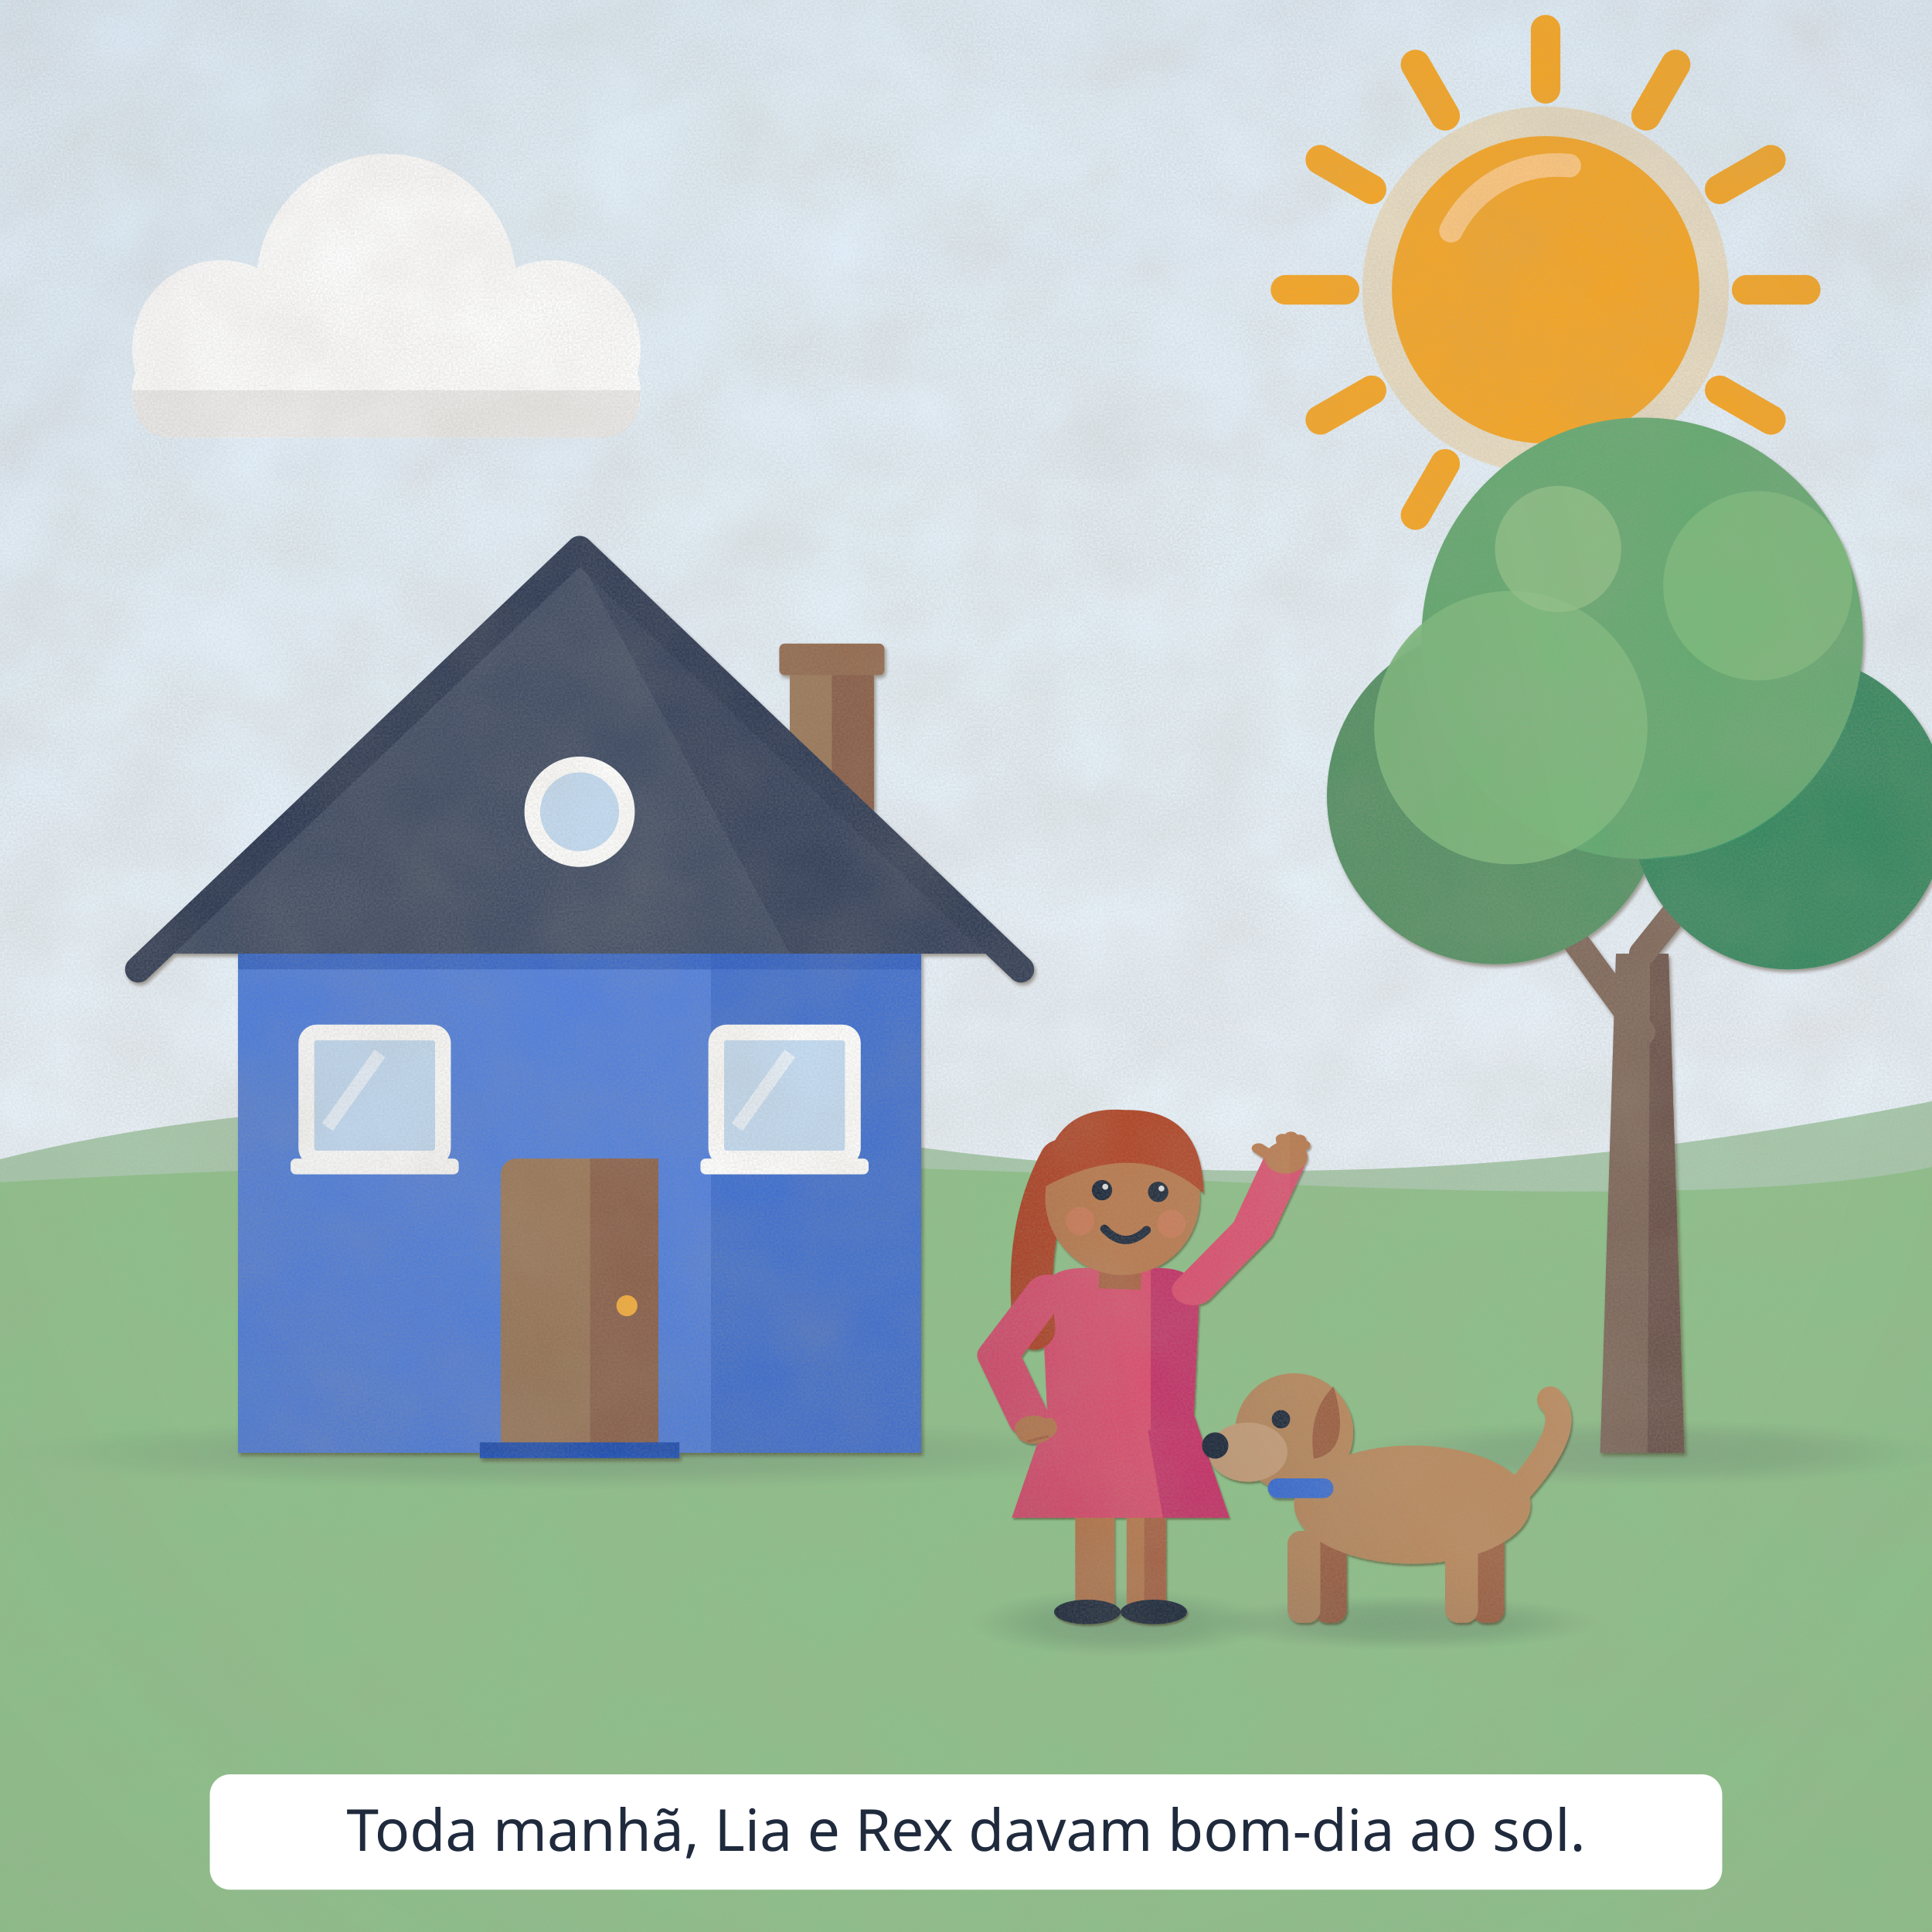
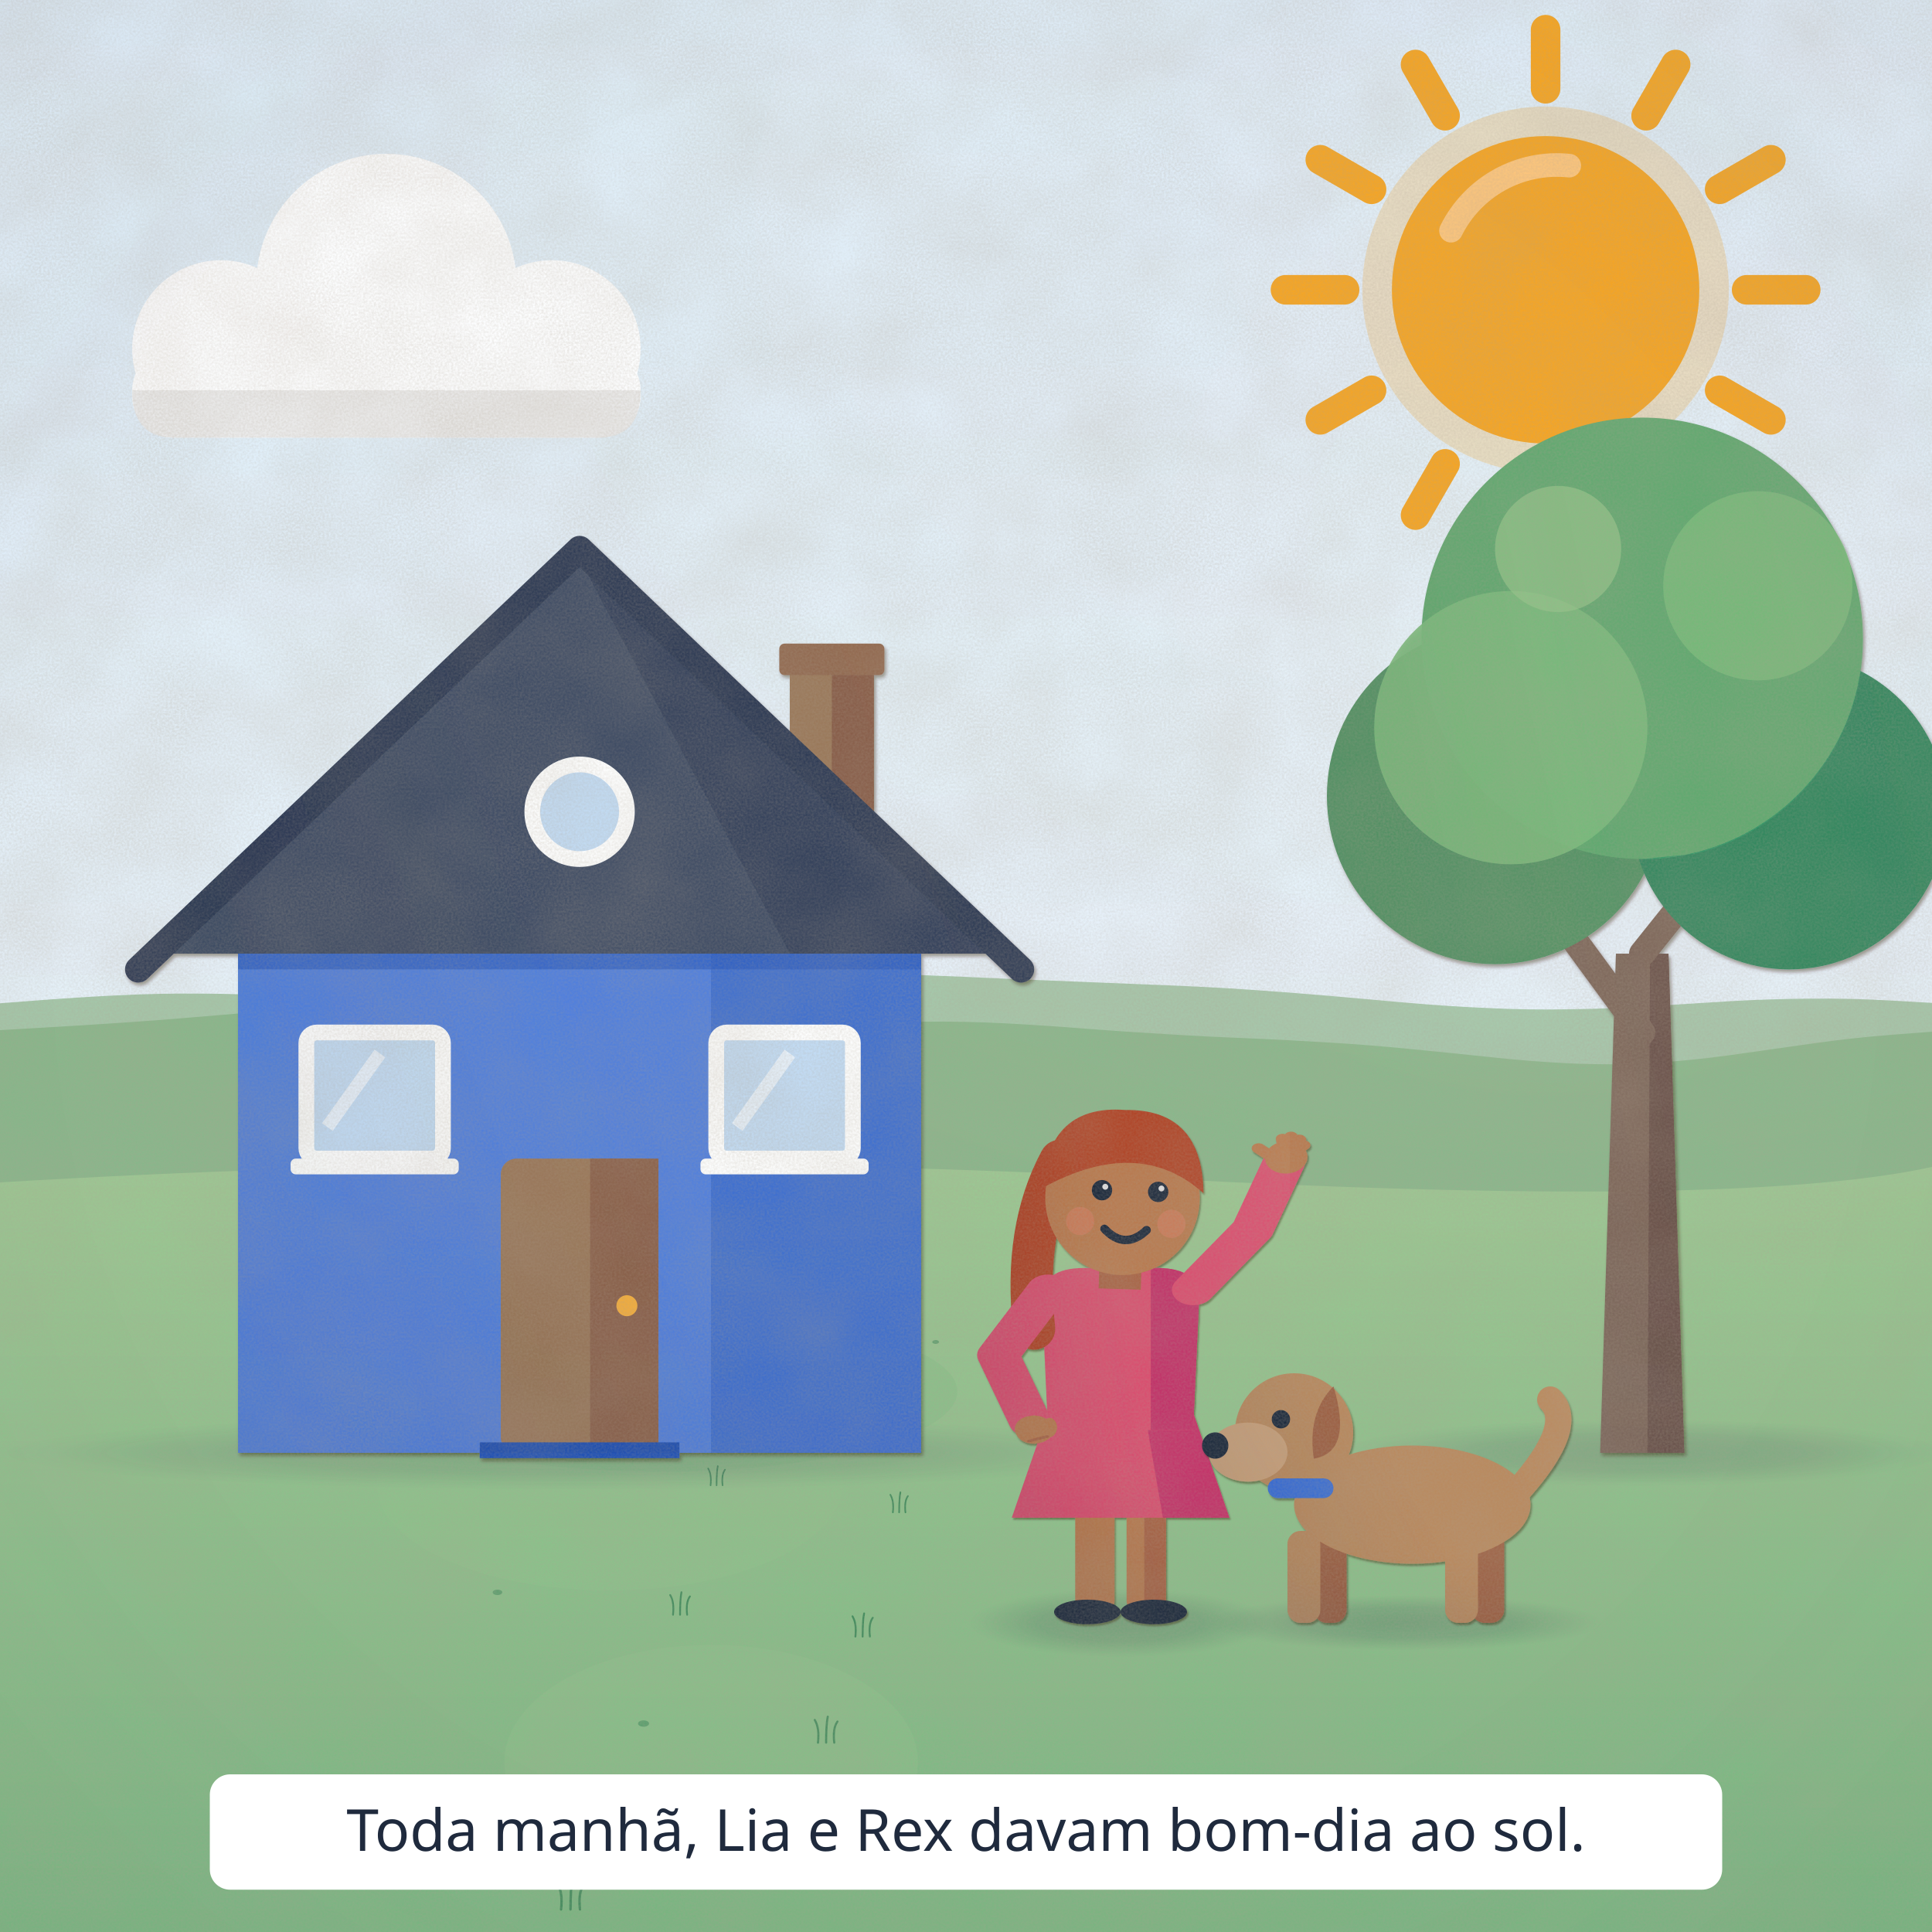
<svg xmlns="http://www.w3.org/2000/svg" width="1000" height="1000" viewBox="0 0 1000 1000">
  <defs>
    <linearGradient id="sky" x1="0" y1="0" x2="0" y2="1">
      <stop offset="0" stop-color="#DCEBF7" />
+       <stop offset="0.55" stop-color="#e6f1f9" />
+       <stop offset="0.85" stop-color="#EFF6FC" />
      <stop offset="1" stop-color="#EEF5FB" />
+     </linearGradient>
+     <linearGradient id="ground" x1="0" y1="0" x2="0" y2="1">
+       <stop offset="0" stop-color="#9CC793" />
+       <stop offset="1" stop-color="#7AB582" />
    </linearGradient>
    <radialGradient id="cshadow">
      <stop offset="0" stop-color="rgb(31,42,61)" stop-opacity="0.195" />
      <stop offset="0.55" stop-color="rgb(31,42,61)" stop-opacity="0.143" />
      <stop offset="1" stop-color="rgb(31,42,61)" stop-opacity="0" />
    </radialGradient>
    <filter id="hazeFar" color-interpolation-filters="sRGB">
      <feColorMatrix type="matrix" values="0.68 0 0 0 0.299 0 0.68 0 0 0.307 0 0 0.68 0 0.315 0 0 0 1 0" />
    </filter>
    <filter id="hazeMid" color-interpolation-filters="sRGB">
      <feColorMatrix type="matrix" values="0.87 0 0 0 0.121 0 0.87 0 0 0.125 0 0 0.87 0 0.128 0 0 0 1 0" />
    </filter>
    <linearGradient id="lgLight" x1="1" y1="0" x2="0" y2="0.35">
      <stop offset="0" stop-color="#FFF4DE" stop-opacity="0.047" />
      <stop offset="0.42" stop-color="#FFF4DE" stop-opacity="0" />
    </linearGradient>
    <linearGradient id="lgShade" x1="1" y1="0" x2="0" y2="0.35">
      <stop offset="0.6" stop-color="rgb(31,42,61)" stop-opacity="0" />
      <stop offset="1" stop-color="rgb(31,42,61)" stop-opacity="0.090" />
    </linearGradient>
    <linearGradient id="lgAO" x1="0" y1="0" x2="0" y2="1">
      <stop offset="0.72" stop-color="rgb(31,42,61)" stop-opacity="0" />
      <stop offset="1" stop-color="rgb(31,42,61)" stop-opacity="0.058" />
    </linearGradient>
    <filter id="toWhite" color-interpolation-filters="sRGB">
      <feColorMatrix values="0 0 0 0 1 0 0 0 0 1 0 0 0 0 1 0 0 0 1 0" />
    </filter>
    <filter id="castF" x="-30%" y="-30%" width="160%" height="160%" color-interpolation-filters="sRGB">
      <feColorMatrix values="0 0 0 0 0.122 0 0 0 0 0.165 0 0 0 0 0.239 0 0 0 1 0" />
      <feGaussianBlur stdDeviation="3.0" />
    </filter>
    <clipPath id="groundClip">
      <rect y="600.0" width="1000" height="1000" />
    </clipPath>
    <radialGradient id="glow" cx="0.8" cy="0.15" r="0.75">
      <stop offset="0" stop-color="#FFF4DE" stop-opacity="0.099" />
      <stop offset="1" stop-color="#FFF4DE" stop-opacity="0" />
    </radialGradient>
    <linearGradient id="falloff" x1="1" y1="0" x2="0" y2="0">
      <stop offset="0.35" stop-color="rgb(31,42,61)" stop-opacity="0" />
      <stop offset="1" stop-color="rgb(31,42,61)" stop-opacity="0.023" />
    </linearGradient>
+     <radialGradient id="sunGlow" cx="0.800" cy="0.288" r="0.32">
+       <stop offset="0" stop-color="#FFF4DE" stop-opacity="0.068" />
+       <stop offset="0.45" stop-color="#FFF4DE" stop-opacity="0.025" />
+       <stop offset="1" stop-color="#FFF4DE" stop-opacity="0" />
+     </radialGradient>
    <radialGradient id="vignette" cx="0.5" cy="0.5" r="0.75">
      <stop offset="0.6" stop-color="rgb(31,42,61)" stop-opacity="0" />
      <stop offset="1" stop-color="rgb(31,42,61)" stop-opacity="0.031" />
    </radialGradient>
  </defs>
  <rect width="1000" height="1000" fill="url(#sky)" />
-   <path d="M0 600 Q200 550 450 590 T1000 570 L1000 1000 L0 1000 Z" fill="#6FA56E" fill-opacity="0.55" stroke-opacity="0.55" />
-   <path d="M0 612 Q300 594 600 610 T1000 604 L1000 1000 L0 1000 Z" fill="#8CC08A" />
+   <path d="M 0 519.3 Q 0.0 519.3 20.8 517.7 Q 41.7 516.1 62.5 515.1 Q 83.3 514.1 104.2 514.3 Q 125.0 514.4 145.8 515.5 Q 166.7 516.6 187.5 517.6 Q 208.3 518.7 229.2 518.7 Q 250.0 518.7 270.8 517.2 Q 291.7 515.7 312.5 513.3 Q 333.3 510.9 354.2 508.6 Q 375.0 506.4 395.8 505.1 Q 416.7 503.9 437.5 503.9 Q 458.3 504.0 479.2 504.8 Q 500.0 505.6 520.8 506.6 Q 541.7 507.5 562.5 508.3 Q 583.3 509.1 604.2 510.0 Q 625.0 510.8 645.8 512.2 Q 666.7 513.6 687.5 515.4 Q 708.3 517.3 729.2 519.1 Q 750.0 520.9 770.8 521.8 Q 791.7 522.8 812.5 522.4 Q 833.3 522.1 854.2 520.8 Q 875.0 519.5 895.8 518.2 Q 916.7 517.0 937.5 516.9 Q 958.3 516.7 979.2 517.9 L 1000.0 519.1 L 1000.0 1000.0 L 0 1000.0 Z" fill="#a4c6a9" />
+   <path d="M 0 533.2 Q 0.0 533.2 20.8 532.0 Q 41.7 530.8 62.5 529.4 Q 83.3 528.0 104.2 526.2 Q 125.0 524.4 145.8 522.8 Q 166.7 521.1 187.5 520.9 Q 208.3 520.6 229.2 522.2 Q 250.0 523.9 270.8 526.6 Q 291.7 529.3 312.5 531.4 Q 333.3 533.6 354.2 533.9 Q 375.0 534.3 395.8 533.0 Q 416.7 531.8 437.5 530.4 Q 458.3 529.1 479.2 528.8 Q 500.0 528.6 520.8 529.7 Q 541.7 530.8 562.5 532.5 Q 583.3 534.1 604.2 535.3 Q 625.0 536.6 645.8 537.4 Q 666.7 538.3 687.5 539.6 Q 708.3 540.8 729.2 542.9 Q 750.0 544.9 770.8 547.1 Q 791.7 549.4 812.5 550.4 Q 833.3 551.4 854.2 550.2 Q 875.0 549.0 895.8 546.1 Q 916.7 543.2 937.5 540.2 Q 958.3 537.2 979.2 535.6 L 1000.0 534.0 L 1000.0 1000.0 L 0 1000.0 Z" fill="#89b68b" />
+   <path d="M0 612 Q300 594 600 610 T1000 604 L1000 1000 L0 1000 Z" fill="url(#ground)" />
+   <ellipse cx="315.5" cy="768.6" rx="120.3" ry="54.6" fill="#91C28D" fill-opacity="0.35" stroke-opacity="0.35" />
+   <ellipse cx="341.8" cy="720.2" rx="153.7" ry="41.5" fill="#80B984" fill-opacity="0.35" stroke-opacity="0.35" />
+   <ellipse cx="368.1" cy="911.8" rx="107.0" ry="60.4" fill="#91C28D" fill-opacity="0.35" stroke-opacity="0.35" />
+   <g transform="translate(257.5 824.2) scale(0.71)">
+     <ellipse cx="0" cy="0" rx="3.5" ry="2" fill="#448D5F" fill-opacity="0.6" stroke-opacity="0.6" />
+   </g>
+   <g transform="translate(295.3 988.3) scale(0.98)">
+     <path d="M -5 0 Q -4 -9 -7 -14 M 0 0 Q 0 -11 1 -16 M 5 0 Q 4 -9 7 -13" stroke="#448D5F" stroke-width="1.3" fill="none" stroke-linecap="round" />
+   </g>
+   <g transform="translate(314.2 942.3) scale(0.91)">
+     <path d="M -5 0 Q -4 -9 -7 -14 M 0 0 Q 0 -11 1 -16 M 5 0 Q 4 -9 7 -13" stroke="#448D5F" stroke-width="1.3" fill="none" stroke-linecap="round" />
+   </g>
+   <g transform="translate(333.1 892.1) scale(0.82)">
+     <ellipse cx="0" cy="0" rx="3.5" ry="2" fill="#448D5F" fill-opacity="0.6" stroke-opacity="0.6" />
+   </g>
+   <g transform="translate(352.0 835.8) scale(0.73)">
+     <path d="M -5 0 Q -4 -9 -7 -14 M 0 0 Q 0 -11 1 -16 M 5 0 Q 4 -9 7 -13" stroke="#448D5F" stroke-width="1.3" fill="none" stroke-linecap="round" />
+   </g>
+   <g transform="translate(370.9 768.8) scale(0.62)">
+     <path d="M -5 0 Q -4 -9 -7 -14 M 0 0 Q 0 -11 1 -16 M 5 0 Q 4 -9 7 -13" stroke="#448D5F" stroke-width="1.3" fill="none" stroke-linecap="round" />
+   </g>
+   <g transform="translate(389.8 668.0) scale(0.46)">
+     <path d="M -5 0 Q -4 -9 -7 -14 M 0 0 Q 0 -11 1 -16 M 5 0 Q 4 -9 7 -13" stroke="#448D5F" stroke-width="1.3" fill="none" stroke-linecap="round" />
+   </g>
+   <g transform="translate(408.7 951.3) scale(0.92)">
+     <ellipse cx="0" cy="0" rx="3.5" ry="2" fill="#448D5F" fill-opacity="0.6" stroke-opacity="0.6" />
+   </g>
+   <g transform="translate(427.6 902.0) scale(0.84)">
+     <path d="M -5 0 Q -4 -9 -7 -14 M 0 0 Q 0 -11 1 -16 M 5 0 Q 4 -9 7 -13" stroke="#448D5F" stroke-width="1.3" fill="none" stroke-linecap="round" />
+   </g>
+   <g transform="translate(446.5 847.1) scale(0.75)">
+     <path d="M -5 0 Q -4 -9 -7 -14 M 0 0 Q 0 -11 1 -16 M 5 0 Q 4 -9 7 -13" stroke="#448D5F" stroke-width="1.3" fill="none" stroke-linecap="round" />
+   </g>
+   <g transform="translate(465.4 782.8) scale(0.65)">
+     <path d="M -5 0 Q -4 -9 -7 -14 M 0 0 Q 0 -11 1 -16 M 5 0 Q 4 -9 7 -13" stroke="#448D5F" stroke-width="1.3" fill="none" stroke-linecap="round" />
+   </g>
+   <g transform="translate(484.3 694.6) scale(0.50)">
+     <ellipse cx="0" cy="0" rx="3.5" ry="2" fill="#448D5F" fill-opacity="0.6" stroke-opacity="0.6" />
+   </g>
+   <g transform="translate(503.2 960.1) scale(0.94)">
+     <path d="M -5 0 Q -4 -9 -7 -14 M 0 0 Q 0 -11 1 -16 M 5 0 Q 4 -9 7 -13" stroke="#448D5F" stroke-width="1.3" fill="none" stroke-linecap="round" />
+   </g>
  <rect width="1000" height="750" fill="url(#glow)" style="mix-blend-mode: screen;" />
+   <rect width="1000" height="1000" fill="url(#sunGlow)" style="mix-blend-mode: screen;" />
  <g style="isolation: isolate;">
    <g id="sol" transform="translate(800.0 287.7) scale(3.060)">
      <g id="b_sol">
        <circle cx="0" cy="-45" r="31" fill="#F5A524" fill-opacity="0.25" stroke-opacity="0.25" />
        <path d="M34 -45 L44 -45" stroke="#F5A524" stroke-width="5" stroke-linecap="round" />
        <path d="M29.44 -28 L38.11 -23" stroke="#F5A524" stroke-width="5" stroke-linecap="round" />
        <path d="M17 -15.56 L22 -6.89" stroke="#F5A524" stroke-width="5" stroke-linecap="round" />
        <path d="M0 -11 L0 -1" stroke="#F5A524" stroke-width="5" stroke-linecap="round" />
        <path d="M-17 -15.56 L-22 -6.89" stroke="#F5A524" stroke-width="5" stroke-linecap="round" />
        <path d="M-29.44 -28 L-38.11 -23" stroke="#F5A524" stroke-width="5" stroke-linecap="round" />
        <path d="M-34 -45 L-44 -45" stroke="#F5A524" stroke-width="5" stroke-linecap="round" />
        <path d="M-29.44 -62 L-38.11 -67" stroke="#F5A524" stroke-width="5" stroke-linecap="round" />
        <path d="M-17 -74.44 L-22 -83.11" stroke="#F5A524" stroke-width="5" stroke-linecap="round" />
        <path d="M0 -79 L0 -89" stroke="#F5A524" stroke-width="5" stroke-linecap="round" />
        <path d="M17 -74.44 L22 -83.11" stroke="#F5A524" stroke-width="5" stroke-linecap="round" />
        <path d="M29.44 -62 L38.11 -67" stroke="#F5A524" stroke-width="5" stroke-linecap="round" />
        <circle cx="0" cy="-45" r="26" fill="#F5A524" />
        <path d="M-16 -55 A20 20 0 0 1 4 -66" stroke="#FFC77C" stroke-width="4" fill="none" stroke-linecap="round" />
      </g>
    </g>
  </g>
  <g style="isolation: isolate;">
    <g id="nuvem" transform="translate(200.0 226.5) scale(3.060)">
      <g id="b_nuvem">
        <g fill="#FFFFFF" opacity="0.94">
          <circle cx="-28" cy="-15" r="15" />
          <circle cx="0" cy="-26" r="22" />
          <circle cx="28" cy="-15" r="15" />
          <rect x="-43" y="-15" width="86" height="15" rx="7" />
        </g>
        <path d="M-43 -8 Q-43 0 -36 0 L36 0 Q43 0 43 -8 Z" fill="#E8E8E8" fill-opacity="0.9" stroke-opacity="0.9" />
      </g>
    </g>
  </g>
  <g transform="translate(300.0 752.0) scale(2.720)" filter="url(#hazeMid)">
    <ellipse cx="0" cy="0" rx="110.0" ry="7.0" fill="url(#cshadow)" />
  </g>
  <g style="isolation: isolate;">
    <filter id="dr_casa" x="-20%" y="-20%" width="140%" height="150%">
      <feGaussianBlur in="SourceAlpha" stdDeviation="0.809" />
      <feOffset dx="0.919" dy="1.471" result="b" />
      <feFlood flood-color="#2B1D10" flood-opacity="0.42" />
      <feComposite in2="b" operator="in" result="sh" />
      <feMerge>
        <feMergeNode in="sh" />
        <feMergeNode in="SourceGraphic" />
      </feMerge>
    </filter>
    <g filter="url(#dr_casa)">
      <g id="casa" transform="translate(300.0 752.0) scale(2.720)" filter="url(#hazeMid)">
        <g id="b_casa">
          <rect x="40" y="-150" width="16" height="32" rx="0" fill="#8E6542" />
          <rect x="48" y="-150" width="8" height="32" rx="0" fill="#794630" />
          <rect x="38" y="-154" width="20" height="6" rx="1" fill="#845538" />
          <rect x="-65" y="-100" width="130" height="100" rx="0" fill="#3A6FD8" />
          <rect x="25" y="-100" width="40" height="100" rx="0" fill="#275CC8" />
          <path d="M-65 -100 L65 -100 L65 -92 L-65 -92 Z" fill="#0B42B4" fill-opacity="0.6" stroke-opacity="0.6" />
          <path d="M-80 -95 L0 -170 L80 -95 Z" fill="#25344F" />
          <path d="M0 -170 L80 -95 L40 -95 Z" fill="#182743" />
          <path d="M-84 -92 L0 -172 L84 -92" stroke="#101F3B" stroke-width="5" fill="none" stroke-linejoin="round" stroke-linecap="round" />
          <rect x="-15" y="-56" width="30" height="56" rx="3" fill="#8E6542" />
          <rect x="2" y="-56" width="13" height="56" rx="0" fill="#7E4E34" />
          <circle cx="9" cy="-28" r="2" fill="#F5A524" />
          <rect x="-19" y="-2" width="38" height="3" rx="0" fill="#0037AA" />
          <rect x="-52" y="-80" width="26" height="24" rx="2" fill="#BCD7F2" stroke="#FFFFFF" stroke-width="3" />
          <path d="M-48 -62 L-38 -76" stroke="#FFFFFF" stroke-width="2.5" fill-opacity="0.6" stroke-opacity="0.6" />
          <rect x="-55" y="-56" width="32" height="3" rx="1" fill="#FFFFFF" />
          <rect x="26" y="-80" width="26" height="24" rx="2" fill="#BCD7F2" stroke="#FFFFFF" stroke-width="3" />
          <path d="M30 -62 L40 -76" stroke="#FFFFFF" stroke-width="2.5" fill-opacity="0.6" stroke-opacity="0.6" />
          <rect x="23" y="-56" width="32" height="3" rx="1" fill="#FFFFFF" />
          <circle cx="0" cy="-122" r="9" fill="#BCD7F2" stroke="#FFFFFF" stroke-width="3" />
        </g>
      </g>
    </g>
    <mask id="mk_casa" maskUnits="userSpaceOnUse" x="-4.6" y="180.8" width="609.3" height="571.2">
      <use href="#b_casa" transform="translate(300.0 752.0) scale(2.720)" filter="url(#toWhite)" />
    </mask>
    <g mask="url(#mk_casa)" opacity="0.6">
      <rect x="-4.6" y="180.8" width="609.3" height="571.2" fill="url(#lgLight)" style="mix-blend-mode: screen;" />
      <rect x="-4.6" y="180.8" width="609.3" height="571.2" fill="url(#lgShade)" style="mix-blend-mode: multiply;" />
      <rect x="82.4" y="276.0" width="435.2" height="476.0" fill="url(#lgAO)" style="mix-blend-mode: multiply;" />
    </g>
  </g>
  <g transform="translate(850.0 752.0) scale(2.720)" filter="url(#hazeMid)">
    <ellipse cx="0" cy="0" rx="57.5" ry="6.3" fill="url(#cshadow)" />
  </g>
  <g style="isolation: isolate;">
    <filter id="dr_arv" x="-20%" y="-20%" width="140%" height="150%">
      <feGaussianBlur in="SourceAlpha" stdDeviation="0.809" />
      <feOffset dx="0.919" dy="1.471" result="b" />
      <feFlood flood-color="#2B1D10" flood-opacity="0.42" />
      <feComposite in2="b" operator="in" result="sh" />
      <feMerge>
        <feMergeNode in="sh" />
        <feMergeNode in="SourceGraphic" />
      </feMerge>
    </filter>
    <g filter="url(#dr_arv)">
      <g id="arv" transform="translate(850.0 752.0) scale(2.720)" filter="url(#hazeMid)">
        <g id="b_arv">
          <path d="M-8 0 L-5 -95 L5 -95 L8 0 Z" fill="#6E5444" />
          <path d="M1 0 L1.5 -95 L5 -95 L8 0 Z" fill="#5A3C33" />
          <path d="M0 -80 L-22 -110 M0 -95 L20 -120" stroke="#6E5444" stroke-width="5" stroke-linecap="round" />
          <circle cx="-28" cy="-125" r="32" fill="#3D8550" />
          <circle cx="28" cy="-122" r="30" fill="#19784A" />
          <circle cx="0" cy="-155" r="42" fill="#4E9E5C" />
          <path d="M0 -113 A42 42 0 0 0 42 -155 A42 42 0 0 1 10 -114 Z" fill="#1A8C54" />
          <circle cx="-25" cy="-138" r="26" fill="#6BB36A" fill-opacity="0.9" stroke-opacity="0.9" />
          <circle cx="-16" cy="-172" r="12" fill="#86BF79" fill-opacity="0.7" stroke-opacity="0.7" />
          <circle cx="22" cy="-165" r="18" fill="#6BB36A" fill-opacity="0.8" stroke-opacity="0.8" />
        </g>
      </g>
    </g>
    <mask id="mk_arv" maskUnits="userSpaceOnUse" x="631.0" y="82.9" width="437.9" height="669.1">
      <use href="#b_arv" transform="translate(850.0 752.0) scale(2.720)" filter="url(#toWhite)" />
    </mask>
    <g mask="url(#mk_arv)" opacity="0.6">
      <rect x="631.0" y="82.9" width="437.9" height="669.1" fill="url(#lgLight)" style="mix-blend-mode: screen;" />
      <rect x="631.0" y="82.9" width="437.9" height="669.1" fill="url(#lgShade)" style="mix-blend-mode: multiply;" />
      <rect x="693.6" y="194.4" width="312.8" height="557.6" fill="url(#lgAO)" style="mix-blend-mode: multiply;" />
    </g>
  </g>
  <g transform="translate(580.0 840.0) scale(3.910)">
    <ellipse cx="0" cy="0" rx="20.0" ry="4.5" fill="url(#cshadow)" />
  </g>
  <g style="isolation: isolate;">
    <filter id="dr_lia" x="-20%" y="-20%" width="140%" height="150%">
      <feGaussianBlur in="SourceAlpha" stdDeviation="0.563" />
      <feOffset dx="0.639" dy="1.023" result="b" />
      <feFlood flood-color="#2B1D10" flood-opacity="0.42" />
      <feComposite in2="b" operator="in" result="sh" />
      <feMerge>
        <feMergeNode in="sh" />
        <feMergeNode in="SourceGraphic" />
      </feMerge>
    </filter>
    <g filter="url(#dr_lia)">
      <g id="lia" transform="translate(580.0 840.0) scale(3.910)">
        <g id="b_lia">
          <g transform="scale(0.8 0.58)">
            <rect x="-7.5" y="-47" width="6.5" height="45" rx="3" fill="#B87A50" />
            <rect x="1" y="-47" width="6.5" height="45" rx="3" fill="#B87A50" />
            <rect x="3.925" y="-47" width="3.575" height="45" rx="2" fill="#A86344" />
            <ellipse cx="-5.5" cy="-2.5" rx="5.5" ry="2.8" fill="#1F2A3D" />
            <ellipse cx="5.5" cy="-2.5" rx="5.5" ry="2.8" fill="#1F2A3D" />
            <path d="M-12 -48 L12 -48 L18 -24 L-18 -24 Z" fill="#D94F70" />
            <path d="M4 -48 L12 -48 L18 -24 L7 -24 Z" fill="#C3366B" />
            <path d="M-13 -74 Q-13 -81 -6 -81 L6 -81 Q13 -81 13 -74 L12 -44 L-12 -44 Z" fill="#D94F70" />
            <path d="M5 -81 L6 -81 Q13 -81 13 -74 L12 -44 L5 -44 Z" fill="#C1346B" />
          </g>
          <g transform="translate(0 28.35) scale(0.93) rotate(1.76 0 -82)">
            <rect x="-3" y="-85" width="6" height="7" fill="#A86344" />
            <path d="M-9 -96 Q-14 -86 -12 -72" stroke="#B0462A" stroke-width="6" fill="none" stroke-linecap="round" />
            <circle cx="0" cy="-91" r="11" fill="#B87A50" />
            <path d="M-11.5 -92 Q-11 -104 0 -103.5 Q11 -104 11.5 -92 Q2 -100 -11.5 -92 Z" fill="#B0462A" />
            <circle cx="-2.95" cy="-91.99" r="1.45" fill="#1F2A3D" />
            <circle cx="-2.5" cy="-92.49" r="0.42" fill="#FFFFFF" fill-opacity="0.85" stroke-opacity="0.85" />
            <circle cx="5.05" cy="-91.99" r="1.45" fill="#1F2A3D" />
            <circle cx="5.5" cy="-92.49" r="0.42" fill="#FFFFFF" fill-opacity="0.85" stroke-opacity="0.85" />
            <path d="M-2.429 -86.5 Q0.571 -83.5 3.571 -86.5" stroke="#1F2A3D" stroke-width="1.2" fill="none" stroke-linecap="round" />
            <circle cx="-5.929" cy="-87.5" r="2" fill="#E9806E" fill-opacity="0.35" stroke-opacity="0.35" />
            <circle cx="7.071" cy="-87.5" r="2" fill="#E9806E" fill-opacity="0.35" stroke-opacity="0.35" />
          </g>
          <g transform="scale(0.8 0.58)">
            <path d="M-12 -76 L-20.23 -61.12 L-15 -46" stroke="#D94F70" fill="none" stroke-linecap="round" stroke-linejoin="round" stroke-width="7" />
            <g transform="translate(-15 -46) rotate(70.94)">
              <ellipse cx="1.2" cy="-0.9" rx="1.9" ry="1.3" fill="#A86344" transform="rotate(30 1.2 -0.9)" />
              <rect x="-1.2" y="-3.1" width="6.4" height="6.2" rx="3" fill="#B87A50" />
              <ellipse cx="2.4" cy="-2.6" rx="2.2" ry="1.25" fill="#B87A50" transform="rotate(20 2.4 -2.6)" />
              <path d="M4.2 -1.6 L4.2 1.6" stroke="#A86344" stroke-width="0.6" stroke-linecap="round" />
            </g>
            <path d="M12 -76 L21.86 -89.85 L27 -105" stroke="#D94F70" fill="none" stroke-linecap="round" stroke-linejoin="round" stroke-width="7" />
            <g transform="translate(27 -105) rotate(-71.27)">
              <ellipse cx="1.3" cy="0" rx="3.7" ry="3.5" fill="#B87A50" />
              <path d="M3 -0.86 L5.14 -1.95" stroke="#B87A50" stroke-width="2.25" stroke-linecap="round" />
              <path d="M3 -0.3 L6.06 -0.78" stroke="#B87A50" stroke-width="2.25" stroke-linecap="round" />
              <path d="M3 0.3 L5.86 0.75" stroke="#B87A50" stroke-width="2.25" stroke-linecap="round" />
              <path d="M3 0.86 L4.87 1.82" stroke="#B87A50" stroke-width="2.25" stroke-linecap="round" />
              <path d="M0.6 -2.2 L1.8 -5" stroke="#B87A50" stroke-width="2.3" stroke-linecap="round" />
            </g>
          </g>
        </g>
      </g>
    </g>
    <mask id="mk_lia" maskUnits="userSpaceOnUse" x="492.4" y="501.8" width="175.2" height="338.2">
      <use href="#b_lia" transform="translate(580.0 840.0) scale(3.910)" filter="url(#toWhite)" />
    </mask>
    <g mask="url(#mk_lia)" opacity="1">
      <rect x="492.4" y="501.8" width="175.2" height="338.2" fill="url(#lgLight)" style="mix-blend-mode: screen;" />
      <rect x="492.4" y="501.8" width="175.2" height="338.2" fill="url(#lgShade)" style="mix-blend-mode: multiply;" />
      <rect x="517.4" y="558.1" width="125.1" height="281.9" fill="url(#lgAO)" style="mix-blend-mode: multiply;" />
    </g>
  </g>
  <g transform="translate(727.6 840.0) scale(3.400)">
    <ellipse cx="0" cy="0" rx="30.0" ry="4.2" fill="url(#cshadow)" />
  </g>
  <g style="isolation: isolate;">
    <filter id="dr_rex" x="-20%" y="-20%" width="140%" height="150%">
      <feGaussianBlur in="SourceAlpha" stdDeviation="0.647" />
      <feOffset dx="0.735" dy="1.176" result="b" />
      <feFlood flood-color="#2B1D10" flood-opacity="0.42" />
      <feComposite in2="b" operator="in" result="sh" />
      <feMerge>
        <feMergeNode in="sh" />
        <feMergeNode in="SourceGraphic" />
      </feMerge>
    </filter>
    <g filter="url(#dr_rex)">
      <g id="rex" transform="translate(727.6 840.0) scale(3.400)">
        <g id="b_rex">
          <g transform="scale(-1 1)">
            <rect x="-15" y="-14" width="5" height="14" rx="2" fill="#9E6245" />
            <rect x="9" y="-14" width="5" height="14" rx="2" fill="#9E6245" />
            <ellipse cx="-1" cy="-18" rx="18" ry="9" fill="#B98A5E" />
            <path d="M-17 -20 Q-26 -30 -22 -34" stroke="#B98A5E" stroke-width="4" fill="none" stroke-linecap="round" />
            <rect x="-11" y="-14" width="5" height="14" rx="2" fill="#B98A5E" />
            <rect x="13" y="-14" width="5" height="14" rx="2" fill="#B98A5E" />
            <circle cx="17" cy="-29" r="9" fill="#B98A5E" />
            <ellipse cx="24" cy="-26" rx="6" ry="4.5" fill="#CAA27C" />
            <circle cx="29" cy="-27" r="2" fill="#1F2A3D" />
            <circle cx="19" cy="-31" r="1.4" fill="#1F2A3D" />
            <path d="M11 -36 Q8 -26 14 -25 Q15 -32 11 -36 Z" fill="#9E6245" />
            <rect x="11" y="-22" width="10" height="3" rx="1.5" fill="#3A6FD8" />
          </g>
        </g>
      </g>
    </g>
    <mask id="mk_rex" maskUnits="userSpaceOnUse" x="608.6" y="693.1" width="238.0" height="146.9">
      <use href="#b_rex" transform="translate(727.6 840.0) scale(3.400)" filter="url(#toWhite)" />
    </mask>
    <g mask="url(#mk_rex)" opacity="1">
      <rect x="608.6" y="693.1" width="238.0" height="146.9" fill="url(#lgLight)" style="mix-blend-mode: screen;" />
      <rect x="608.6" y="693.1" width="238.0" height="146.9" fill="url(#lgShade)" style="mix-blend-mode: multiply;" />
      <rect x="642.6" y="717.6" width="170.0" height="122.4" fill="url(#lgAO)" style="mix-blend-mode: multiply;" />
    </g>
  </g>
  <rect width="1000" height="1000" fill="url(#vignette)" style="mix-blend-mode: multiply;" />
  <filter id="kitTex" x="0" y="0" width="100%" height="100%">
    <feTurbulence type="fractalNoise" baseFrequency="0.9" numOctaves="2" seed="5" result="f" />
    <feTurbulence type="fractalNoise" baseFrequency="0.02" numOctaves="3" seed="11" result="m" />
    <feComposite in="f" in2="m" operator="arithmetic" k2="0.6" k3="0.4" result="mix" />
    <feColorMatrix in="mix" type="matrix" values="0 0 0 0 0.42  0 0 0 0 0.36  0 0 0 0 0.28  0.5 0 0 0 -0.12" />
  </filter>
  <rect width="1000" height="1000" filter="url(#kitTex)" fill-opacity="0.55" stroke-opacity="0.55" />
  <rect x="108.6" y="918.4" width="782.8" height="59.7" rx="10.5" fill="#FFFFFF" />
  <text x="500.0" y="958.0" font-family="Poppins" font-size="30.0" font-weight="400" fill="#1F2A3D" text-anchor="middle">
    <tspan x="500.0">Toda manhã, Lia e Rex davam bom-dia ao sol.</tspan>
  </text>
</svg>
